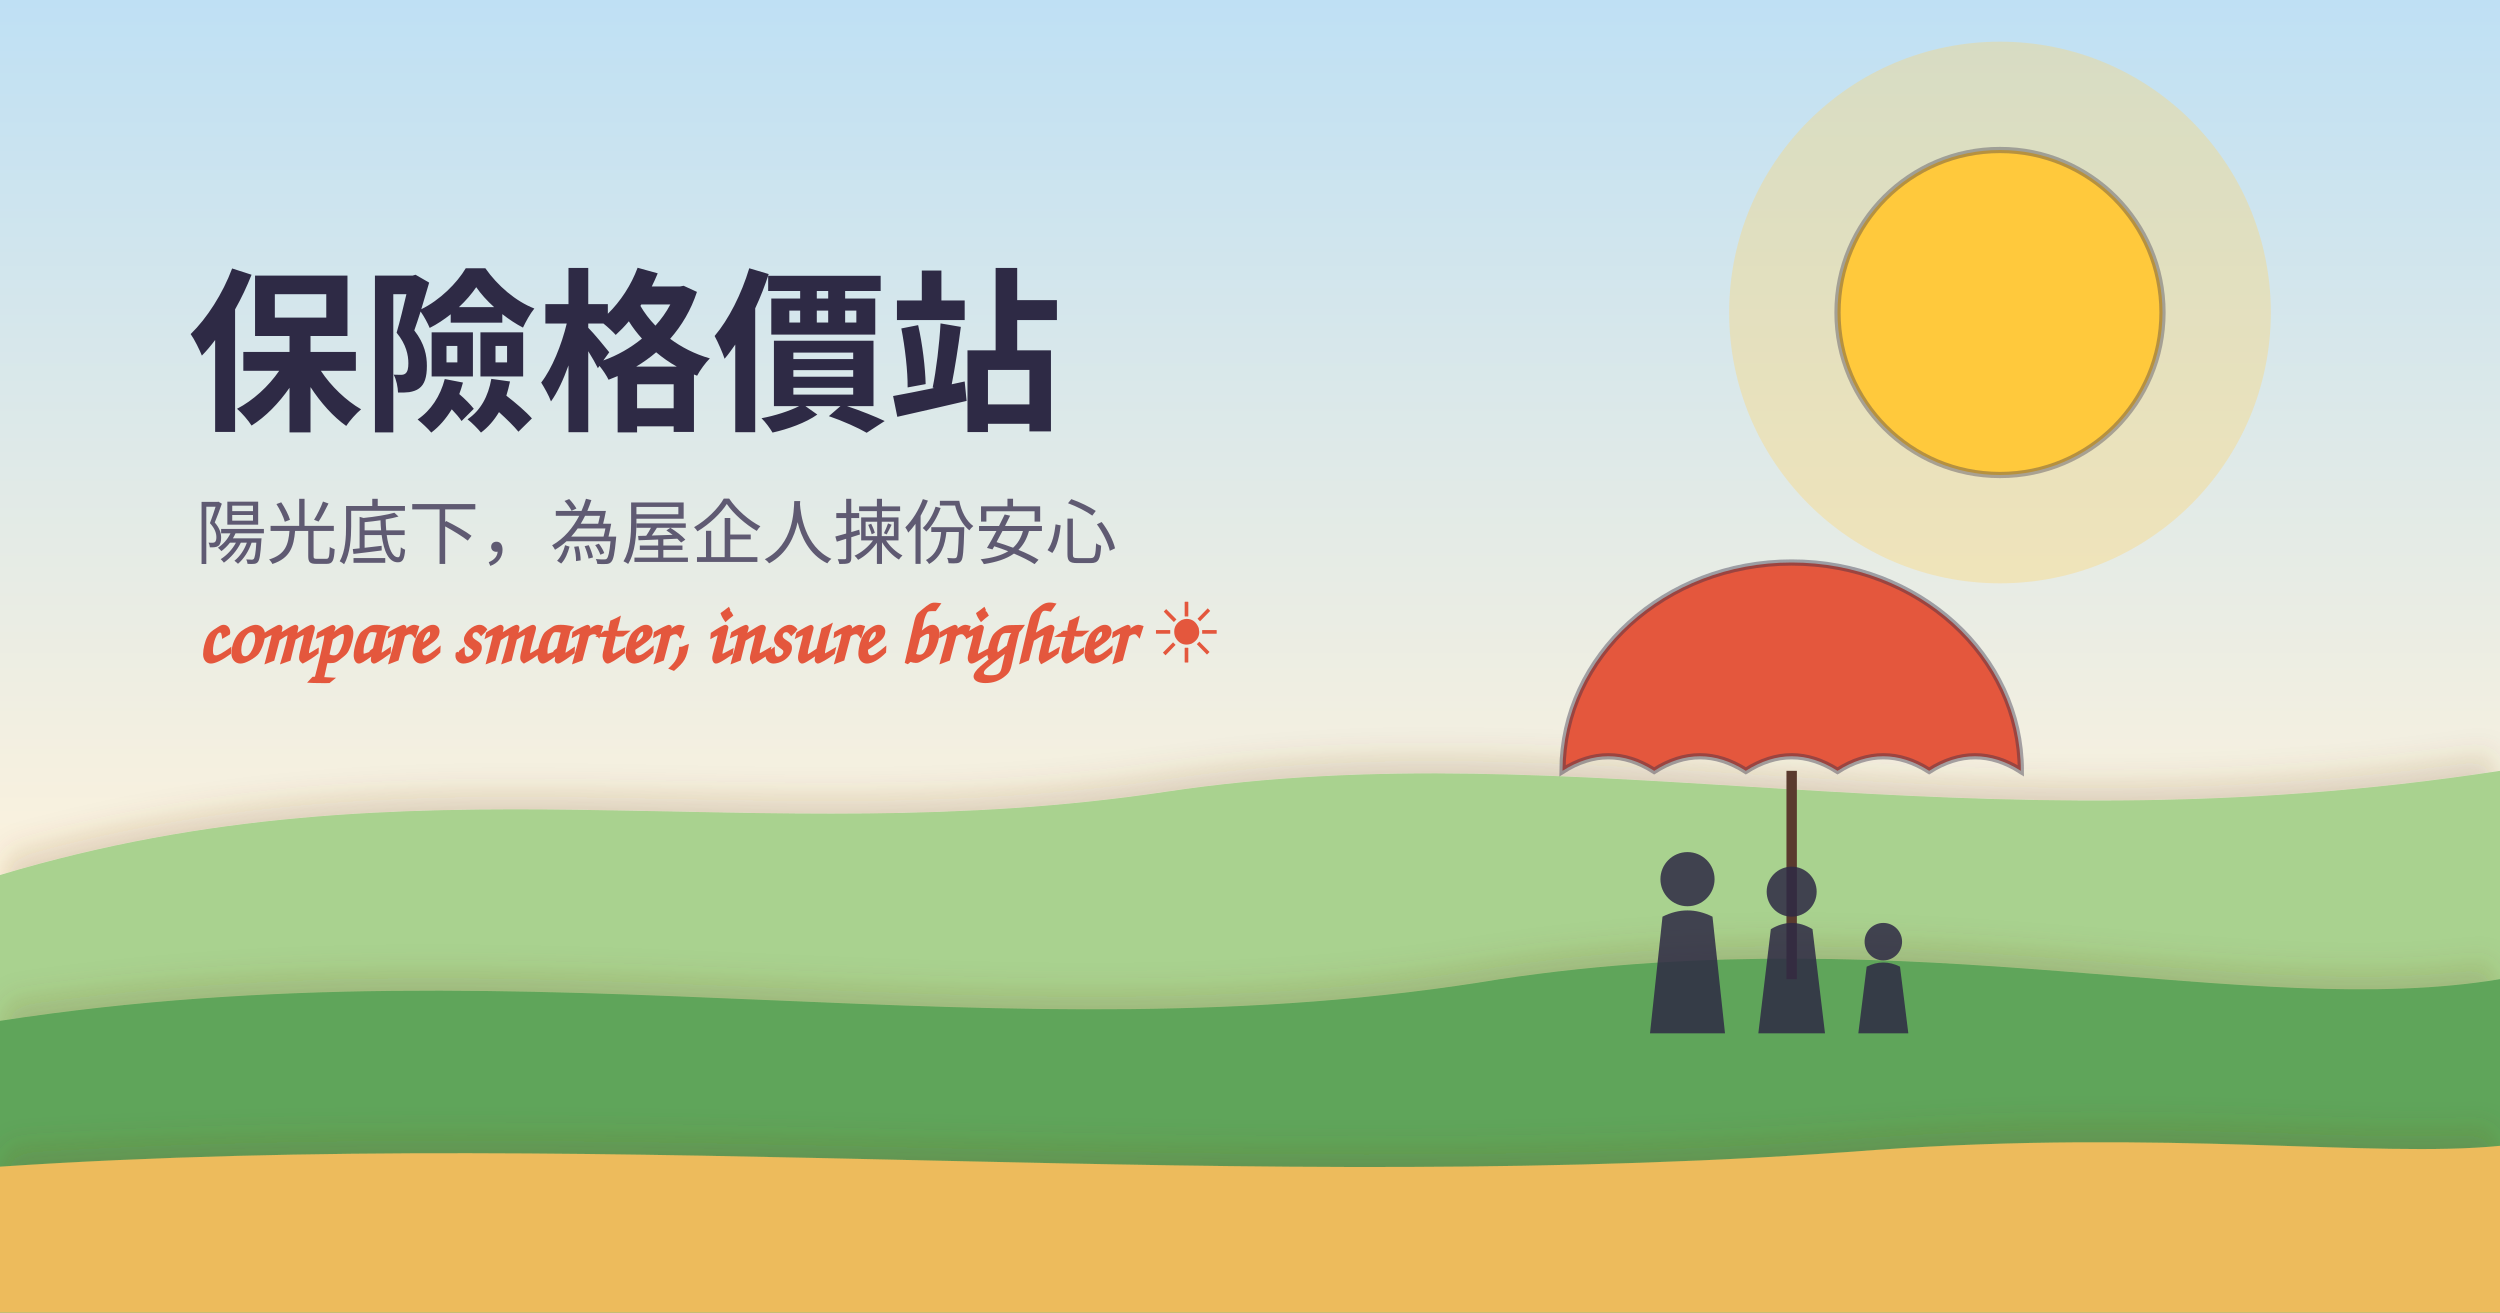
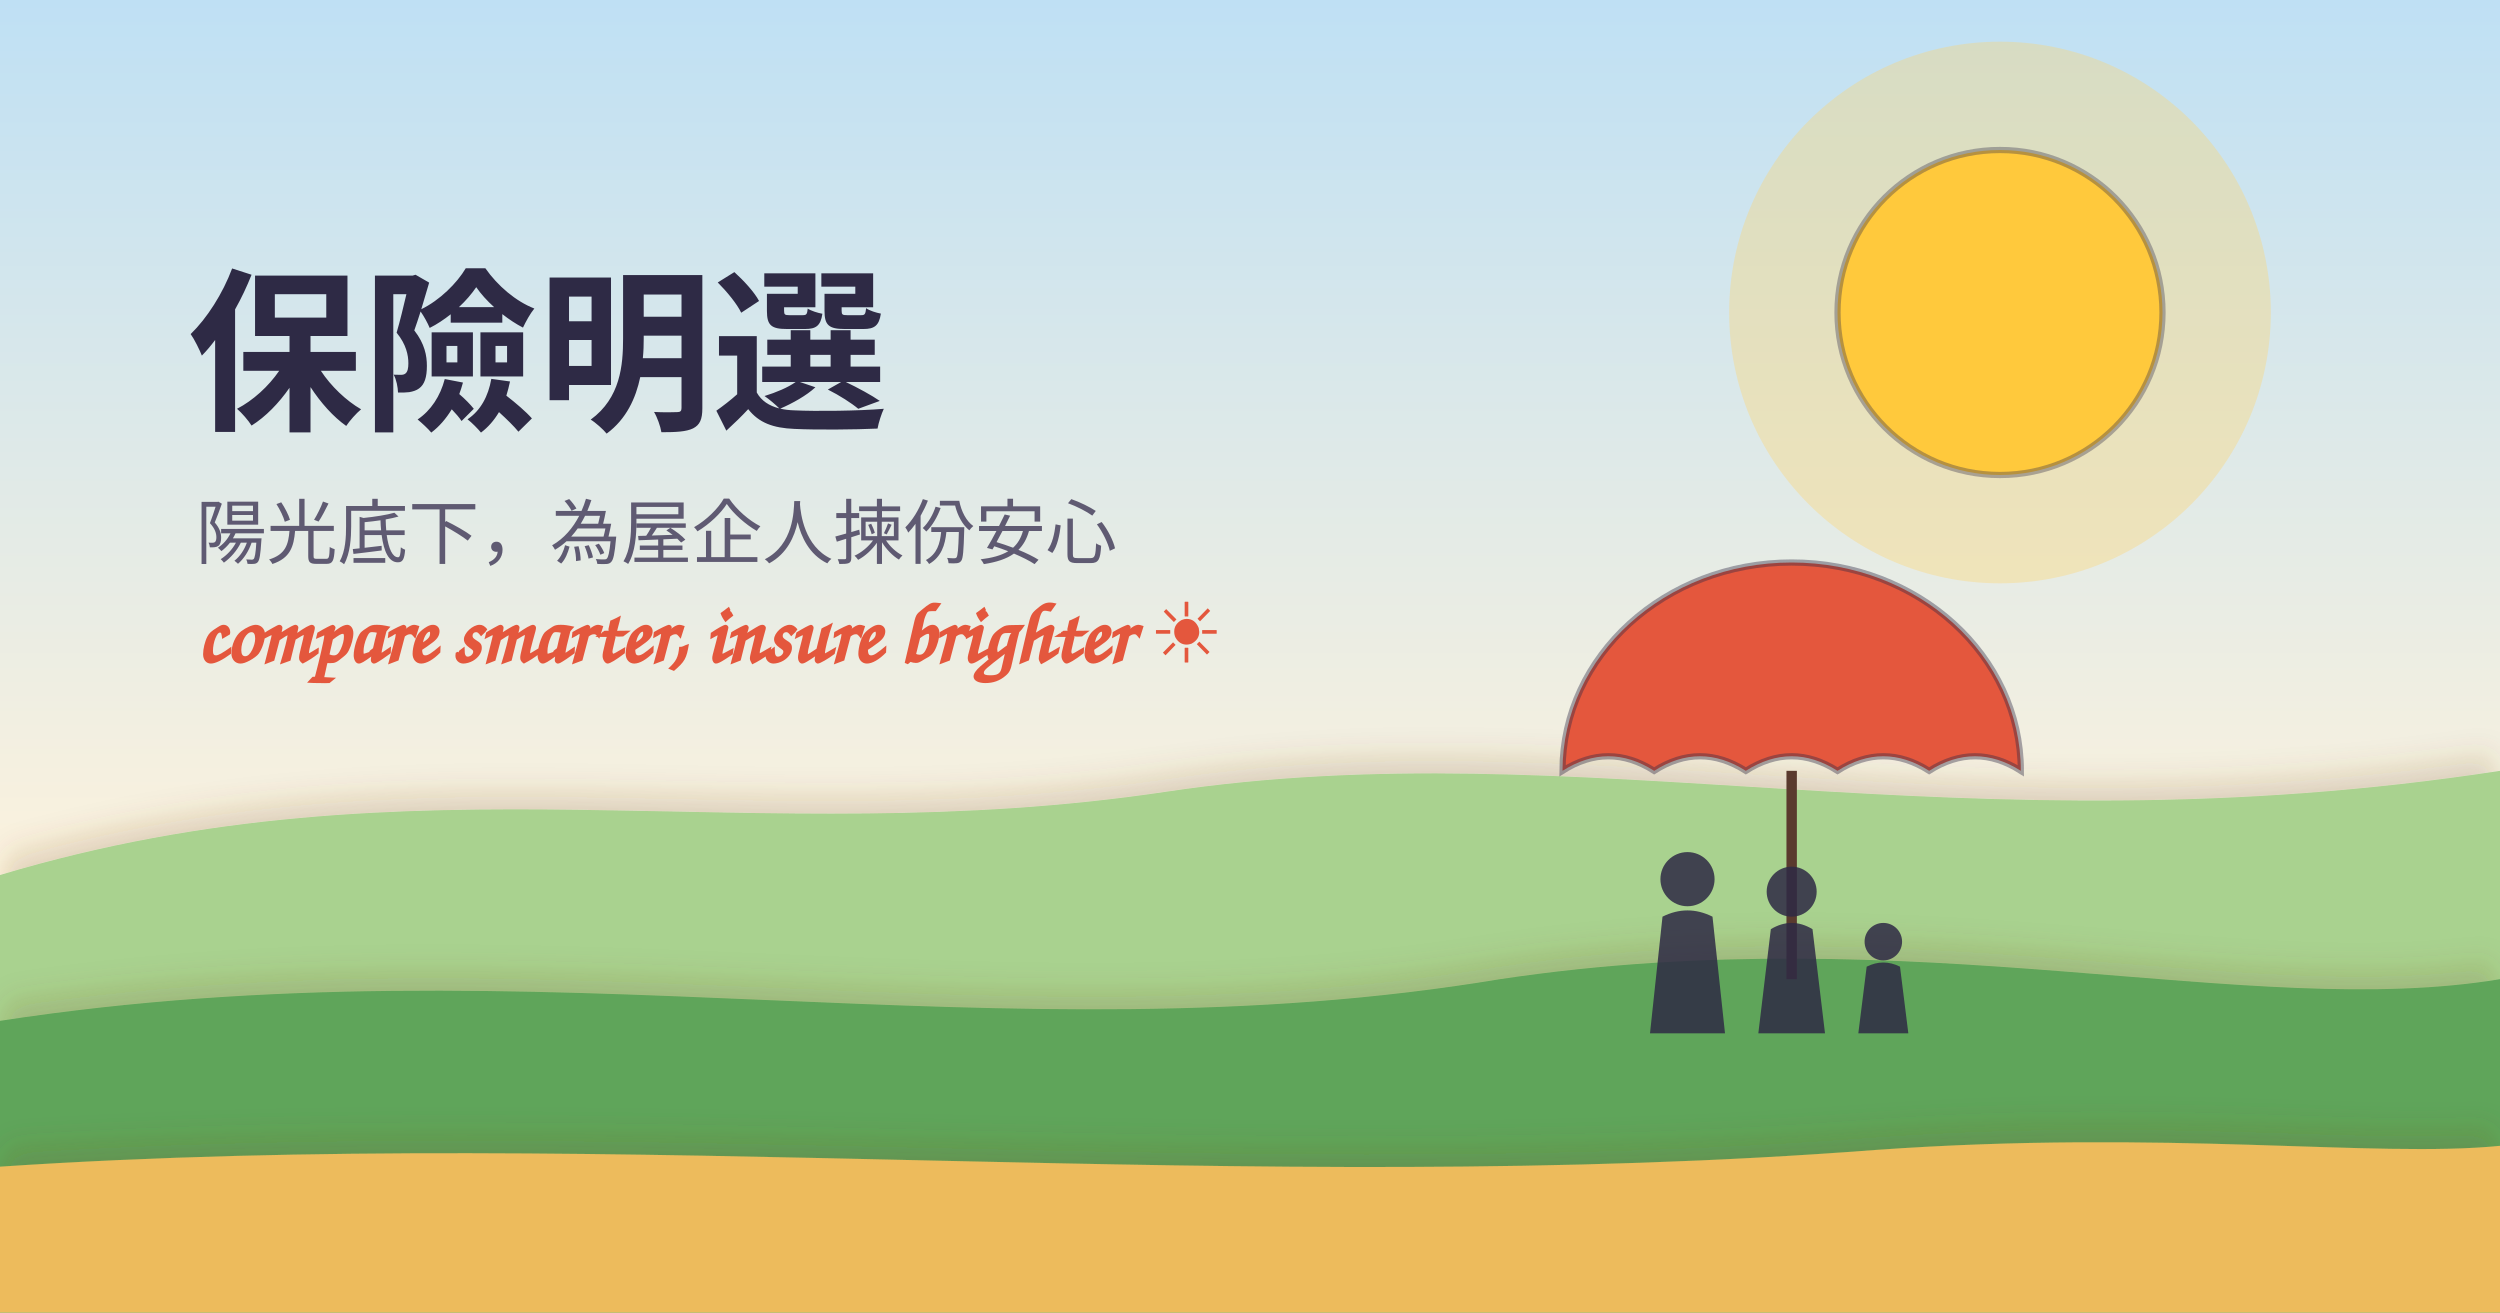
<svg xmlns="http://www.w3.org/2000/svg" viewBox="0 0 1200 630" fill="none">
  <defs>
    <linearGradient id="sky" x1="0" y1="0" x2="0" y2="1">
      <stop offset="0" stop-color="#BFE0F4" />
      <stop offset=".7" stop-color="#FFF3DC" />
    </linearGradient>
    <filter id="sh" x="-5%" y="-30%" width="110%" height="160%">
      <feDropShadow dx="0" dy="-6" stdDeviation="8" flood-color="#784F1E" flood-opacity=".22" />
    </filter>
  </defs>
  <rect width="1200" height="630" fill="url(#sky)" />
  <circle cx="960" cy="150" r="130" fill="#FFD36B" opacity=".35" />
  <circle cx="960" cy="150" r="78" fill="#FFC93C" stroke="#2E2A45" stroke-opacity=".35" stroke-width="3" />
  <path d="M0 420 C 200 360 360 410 560 380 C 760 350 940 410 1200 370 V630 H0Z" fill="#A9D28F" filter="url(#sh)" />
  <path d="M0 490 C 260 450 480 510 720 470 C 920 440 1080 490 1200 470 V630 H0Z" fill="#5FA55A" filter="url(#sh)" />
  <path d="M0 560 C 300 540 600 575 900 552 C 1040 542 1140 556 1200 550 V630 H0Z" fill="#EDBB5C" filter="url(#sh)" />
  <g transform="translate(860 300)">
    <path d="M-110 70 A110 100 0 0 1 110 70 Q88 56 66 70 Q44 56 22 70 Q0 56 -22 70 Q-44 56 -66 70 Q-88 56 -110 70Z" fill="#E4573D" stroke="#2E2A45" stroke-opacity=".4" stroke-width="3" />
    <path d="M0 70 V170" stroke="#5A3A2E" stroke-width="5" />
    <g fill="#2E2A45" fill-opacity=".85">
      <circle cx="-50" cy="122" r="13" />
      <path d="M-68 196 L-62 140 Q-50 134 -38 140 L-32 196Z" />
      <circle cx="0" cy="128" r="12" />
      <path d="M-16 196 L-10 146 Q0 140 10 146 L16 196Z" />
      <circle cx="44" cy="152" r="9" />
      <path d="M32 196 L36 164 Q44 160 52 164 L56 196Z" />
    </g>
  </g>
-   <text x="90" y="200" font-family="'LXGW WenKai TC','Noto Sans TC',sans-serif" font-size="84" font-weight="700" fill="#2E2A45">保險格價站</text>
+   <text x="90" y="200" font-family="'LXGW WenKai TC','Noto Sans TC',sans-serif" font-size="84" font-weight="700" fill="#2E2A45">保險明選</text>
  <text x="94" y="268" font-family="'Noto Sans TC',sans-serif" font-size="34" font-weight="500" fill="#5F5A72">陽光底下，為屋企人揀份安心</text>
  <text x="94" y="318" font-family="Caveat, cursive" font-size="40" font-weight="700" fill="#E4573D">compare smarter, insure brighter ☀</text>
</svg>
